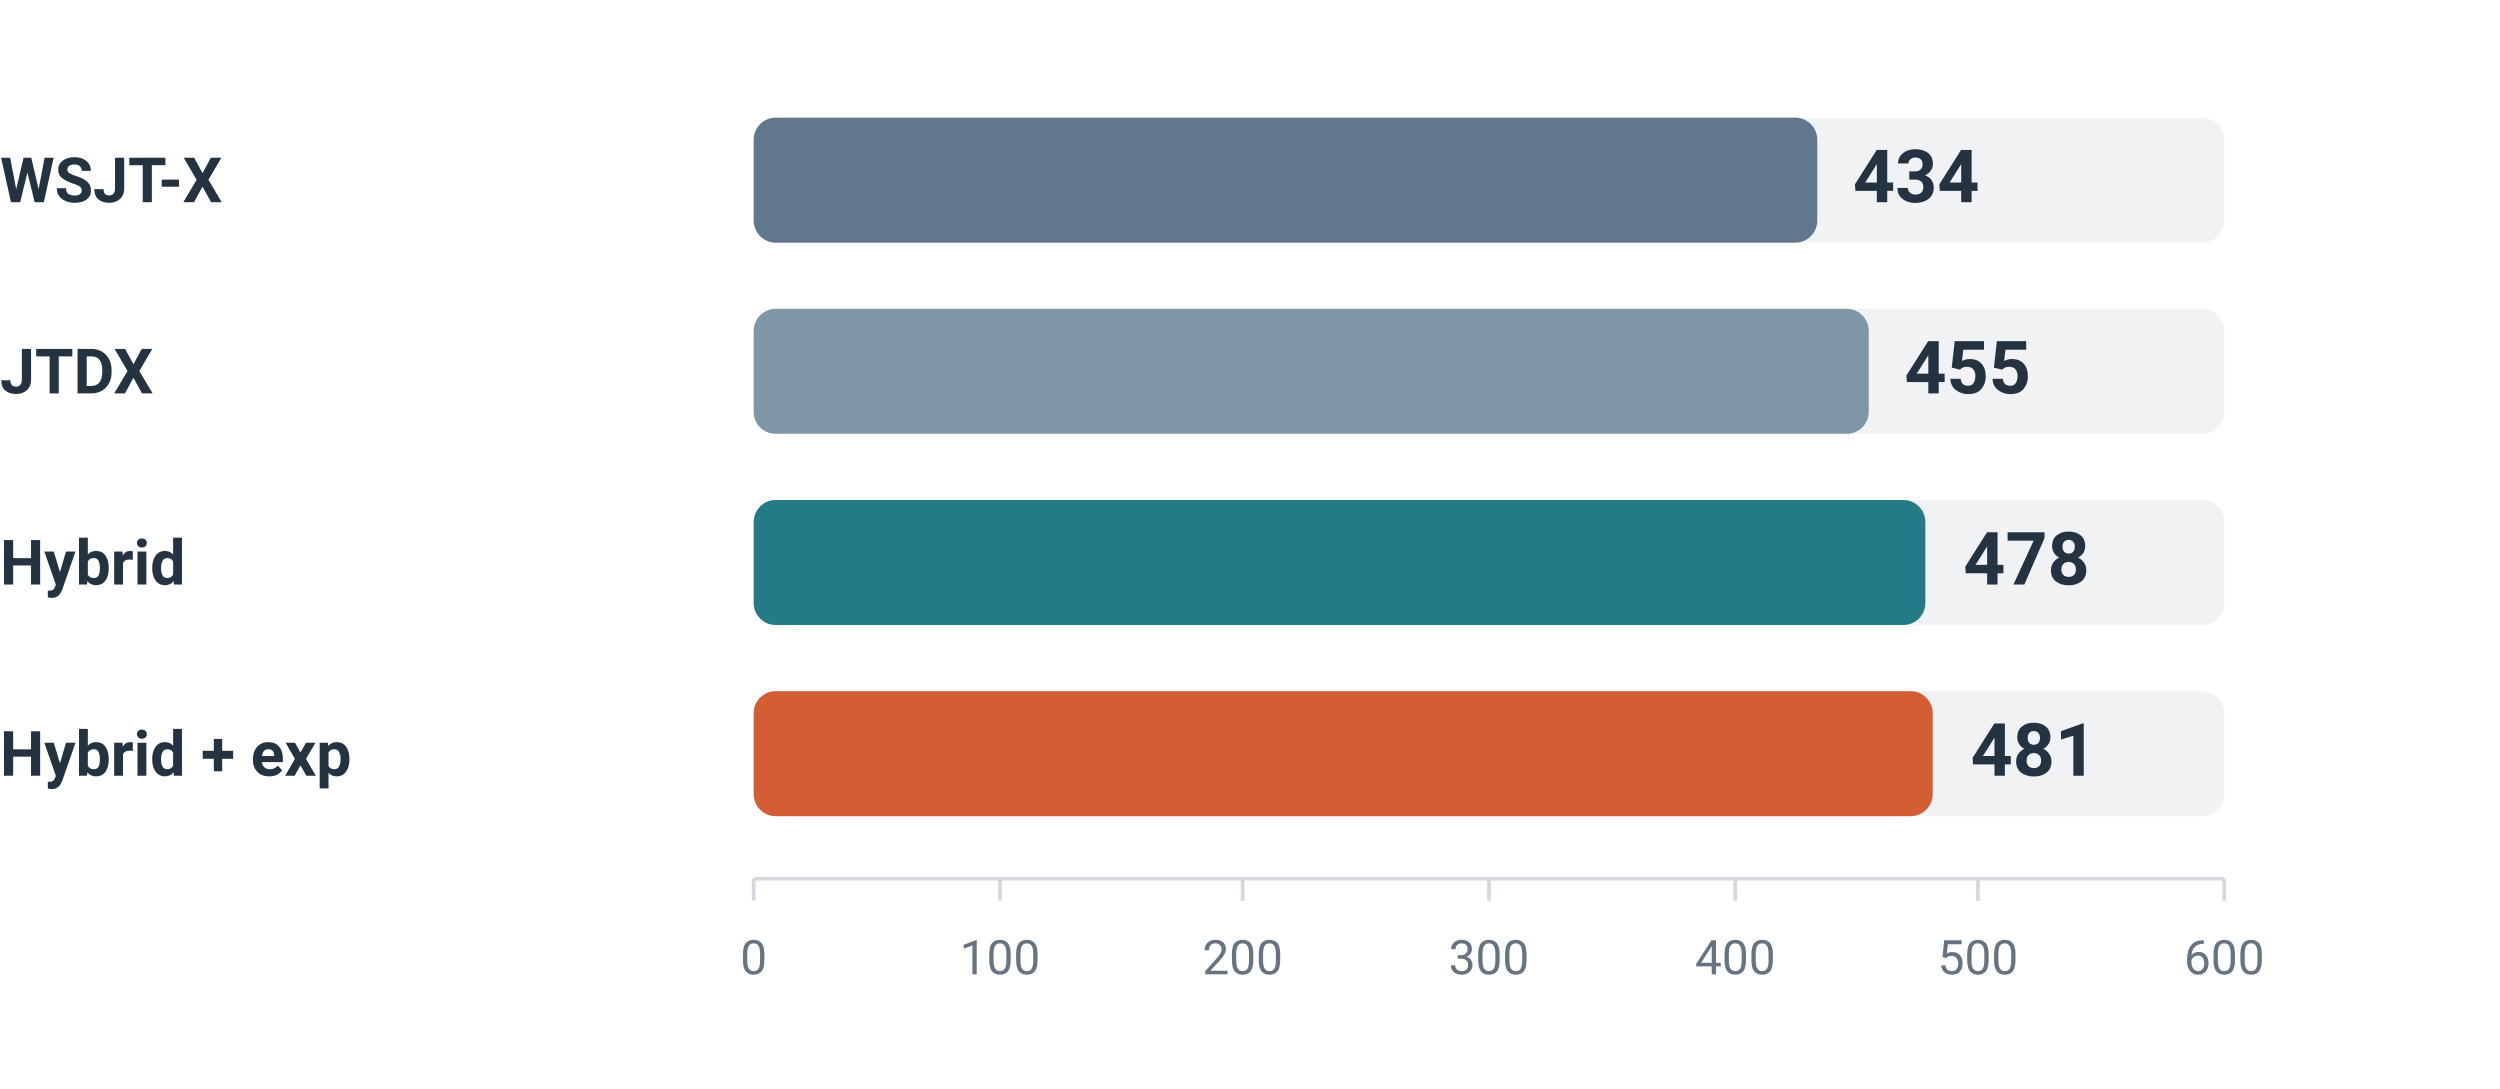
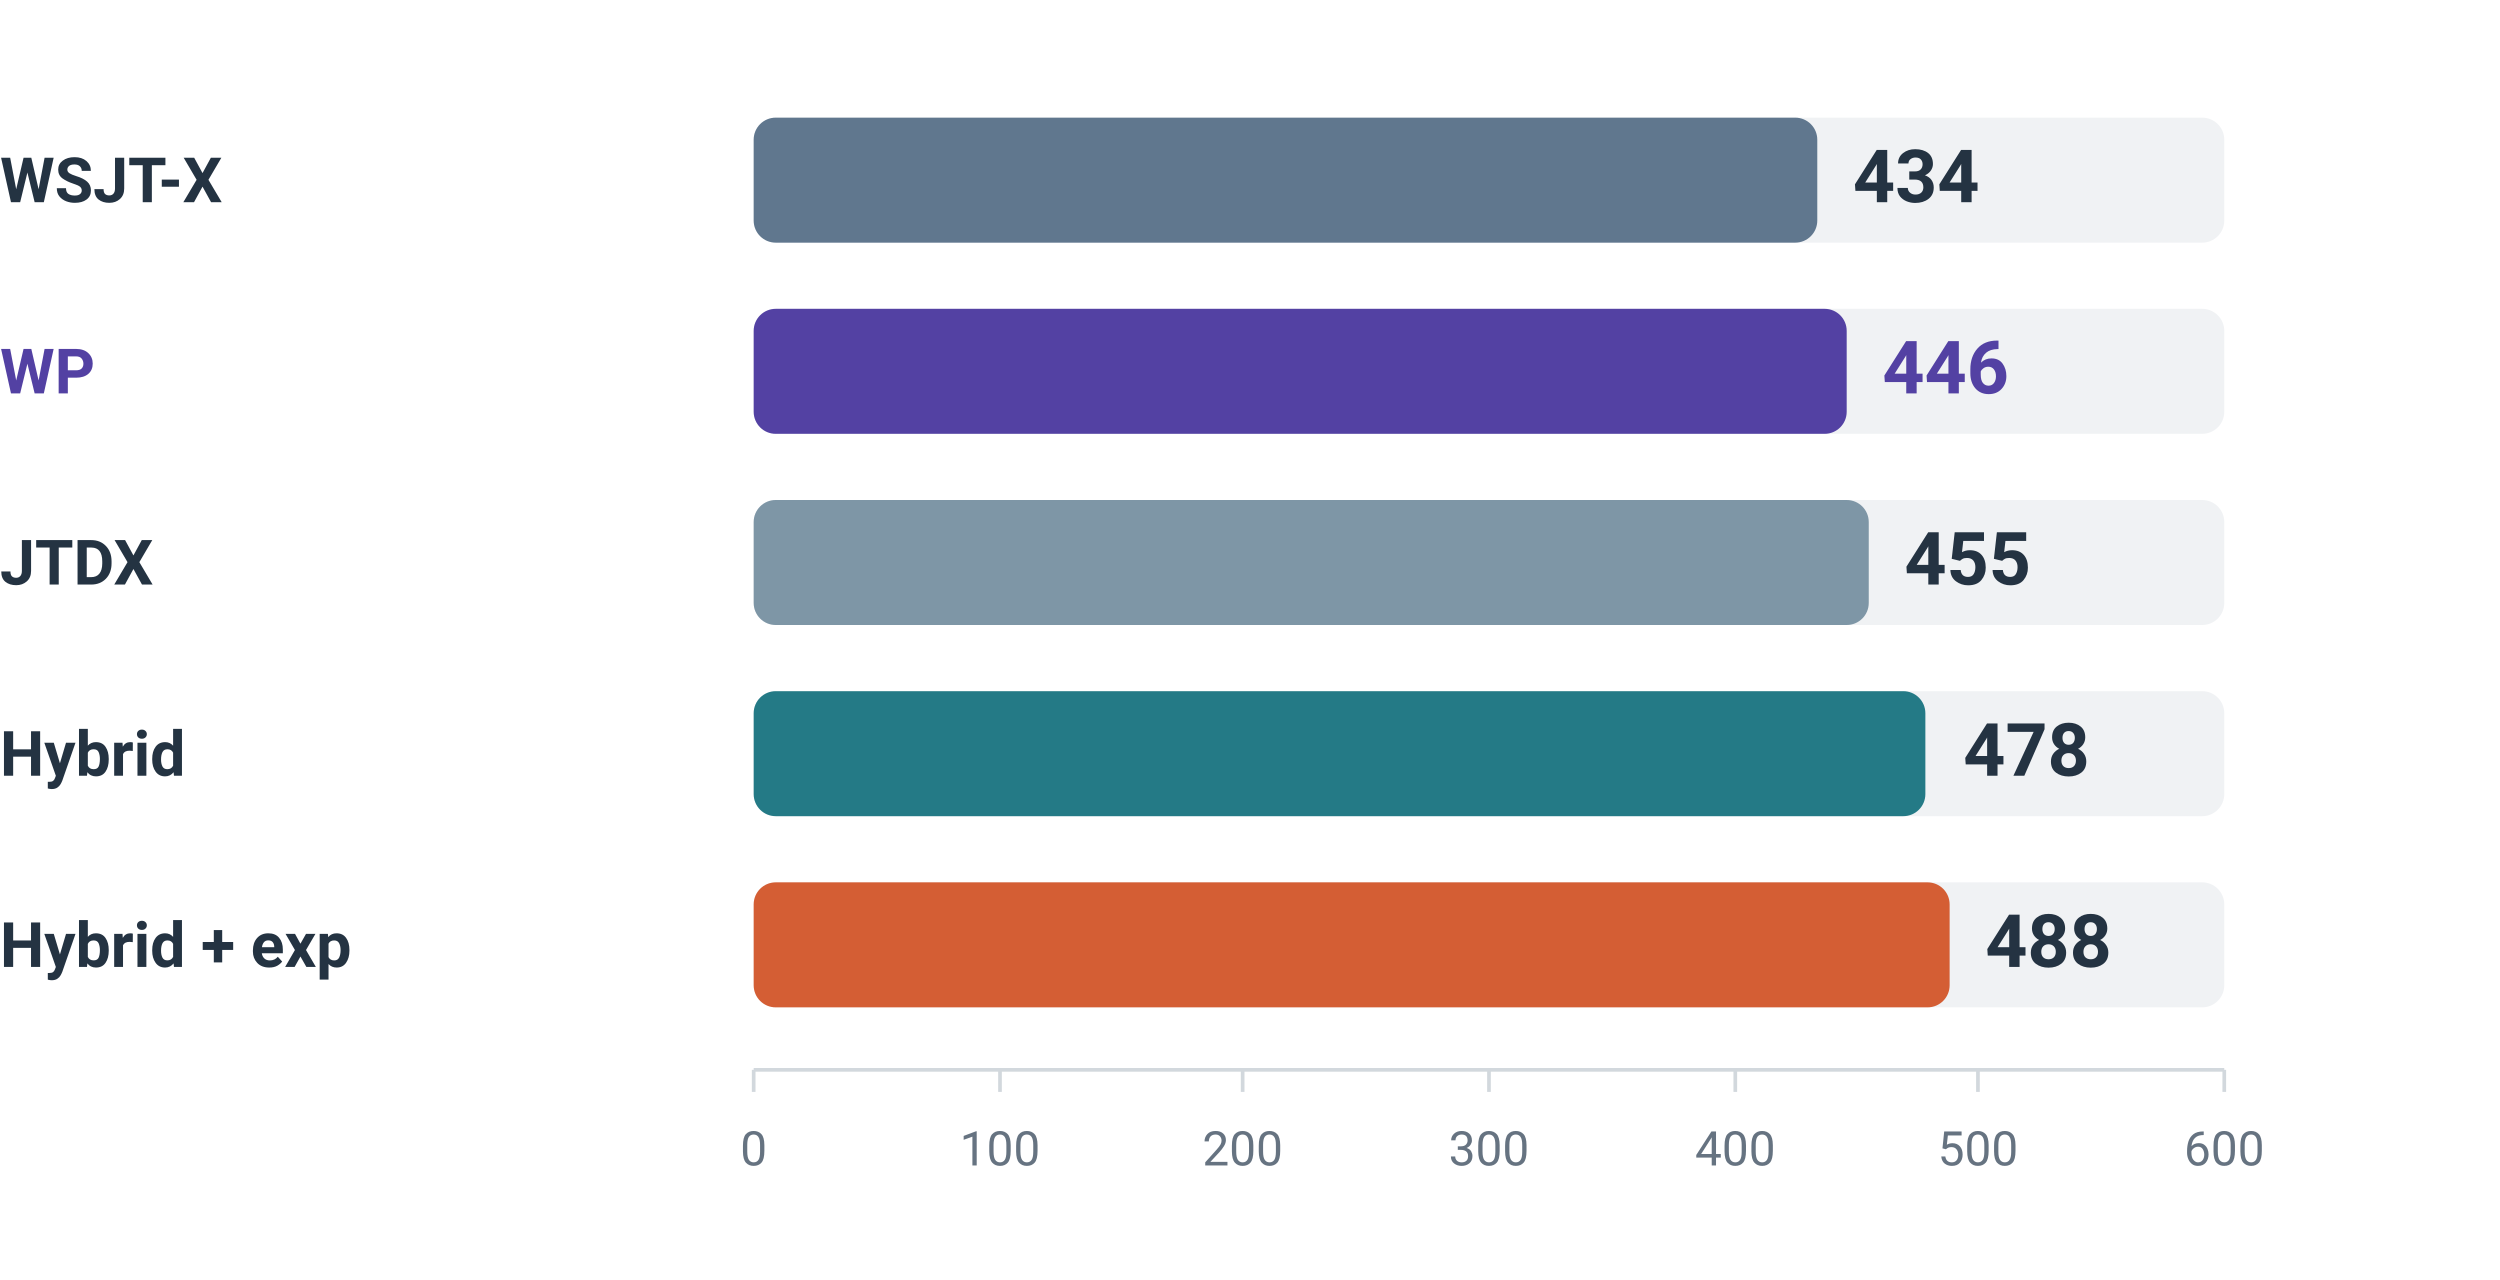
- <svg xmlns="http://www.w3.org/2000/svg" viewBox="0 0 680 296" role="img" aria-labelledby="title description">
+ <svg xmlns="http://www.w3.org/2000/svg" viewBox="0 0 680 348" role="img" aria-labelledby="title description">
  <style>
    text { font-family: system-ui, -apple-system, BlinkMacSystemFont, "Segoe UI", Roboto, "Noto Sans", "Liberation Sans", Arial, sans-serif; fill: #243342; }
    .label { font-size: 17px; font-weight: 600; }
    .value { font-size: 20px; font-weight: 700; }
    .axis { font-size: 13px; fill: #667381; }
+     .wp { fill: #5341a3; }
  </style>
  <g aria-hidden="true">
    <rect x="205" y="32" width="400" height="34" rx="6" fill="#f0f2f4" />
    <rect x="205" y="84" width="400" height="34" rx="6" fill="#f0f2f4" />
    <rect x="205" y="136" width="400" height="34" rx="6" fill="#f0f2f4" />
    <rect x="205" y="188" width="400" height="34" rx="6" fill="#f0f2f4" />
+     <rect x="205" y="240" width="400" height="34" rx="6" fill="#f0f2f4" />
    <rect x="205" y="32" width="289.3" height="34" rx="6" fill="#60778e" />
-     <rect x="205" y="84" width="303.3" height="34" rx="6" fill="#7e96a6" />
-     <rect x="205" y="136" width="318.7" height="34" rx="6" fill="#247a86" />
-     <rect x="205" y="188" width="320.7" height="34" rx="6" fill="#d45e34" />
+     <rect class="wp" x="205" y="84" width="297.3" height="34" rx="6" />
+     <rect x="205" y="136" width="303.3" height="34" rx="6" fill="#7e96a6" />
+     <rect x="205" y="188" width="318.7" height="34" rx="6" fill="#247a86" />
+     <rect x="205" y="240" width="325.3" height="34" rx="6" fill="#d45e34" />
    <text class="label" x="0" y="55">WSJT-X</text>
-     <text class="label" x="0" y="107">JTDX</text>
-     <text class="label" x="0" y="159">Hybrid</text>
-     <text class="label" x="0" y="211">Hybrid + exp</text>
+     <text class="label wp" x="0" y="107">WP</text>
+     <text class="label" x="0" y="159">JTDX</text>
+     <text class="label" x="0" y="211">Hybrid</text>
+     <text class="label" x="0" y="263">Hybrid + exp</text>
    <text class="value" x="504" y="55">434</text>
-     <text class="value" x="518" y="107">455</text>
-     <text class="value" x="534" y="159">478</text>
-     <text class="value" x="536" y="211">481</text>
-     <path d="M205 239H605" stroke="#d2d8dd" />
-     <path d="M205 239v6M272 239v6M338 239v6M405 239v6M472 239v6M538 239v6M605 239v6" stroke="#d2d8dd" />
-     <text class="axis" x="205" y="265" text-anchor="middle">0</text>
-     <text class="axis" x="272" y="265" text-anchor="middle">100</text>
-     <text class="axis" x="338" y="265" text-anchor="middle">200</text>
-     <text class="axis" x="405" y="265" text-anchor="middle">300</text>
-     <text class="axis" x="472" y="265" text-anchor="middle">400</text>
-     <text class="axis" x="538" y="265" text-anchor="middle">500</text>
-     <text class="axis" x="605" y="265" text-anchor="middle">600</text>
+     <text class="value wp" x="512" y="107">446</text>
+     <text class="value" x="518" y="159">455</text>
+     <text class="value" x="534" y="211">478</text>
+     <text class="value" x="540" y="263">488</text>
+     <path d="M205 291H605" stroke="#d2d8dd" />
+     <path d="M205 291v6M272 291v6M338 291v6M405 291v6M472 291v6M538 291v6M605 291v6" stroke="#d2d8dd" />
+     <text class="axis" x="205" y="317" text-anchor="middle">0</text>
+     <text class="axis" x="272" y="317" text-anchor="middle">100</text>
+     <text class="axis" x="338" y="317" text-anchor="middle">200</text>
+     <text class="axis" x="405" y="317" text-anchor="middle">300</text>
+     <text class="axis" x="472" y="317" text-anchor="middle">400</text>
+     <text class="axis" x="538" y="317" text-anchor="middle">500</text>
+     <text class="axis" x="605" y="317" text-anchor="middle">600</text>
  </g>
</svg>
